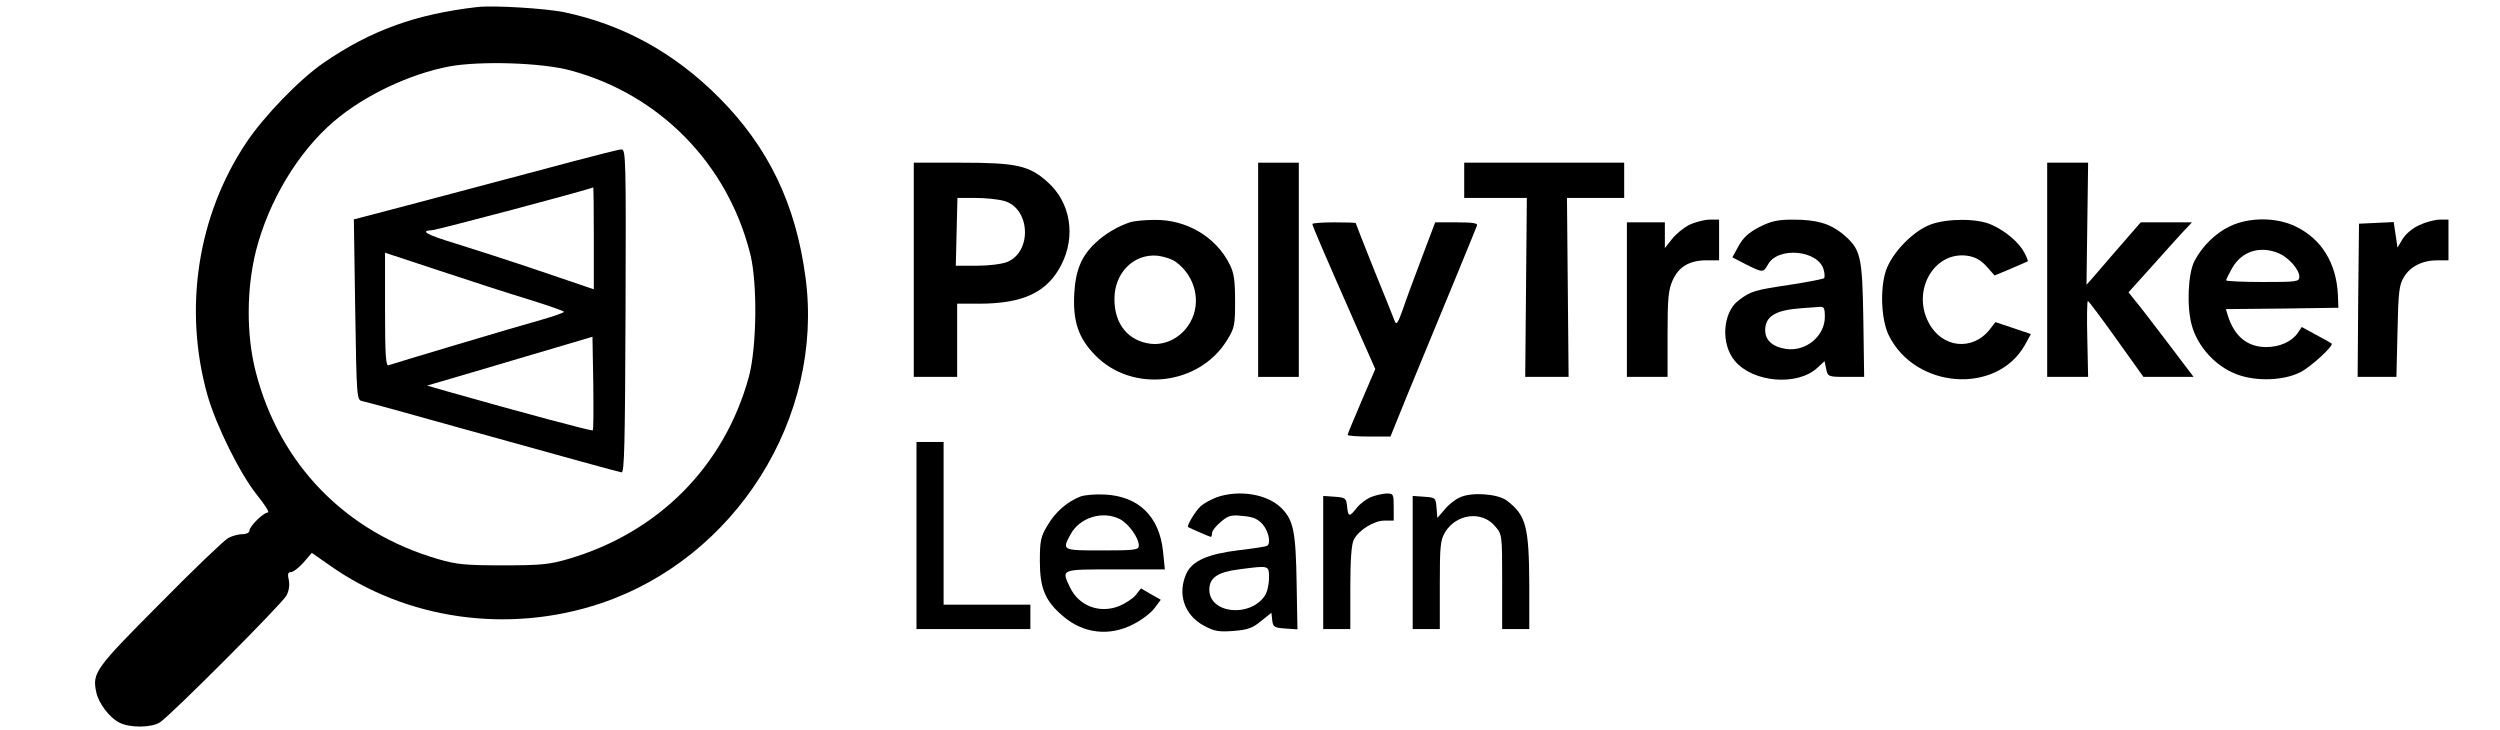
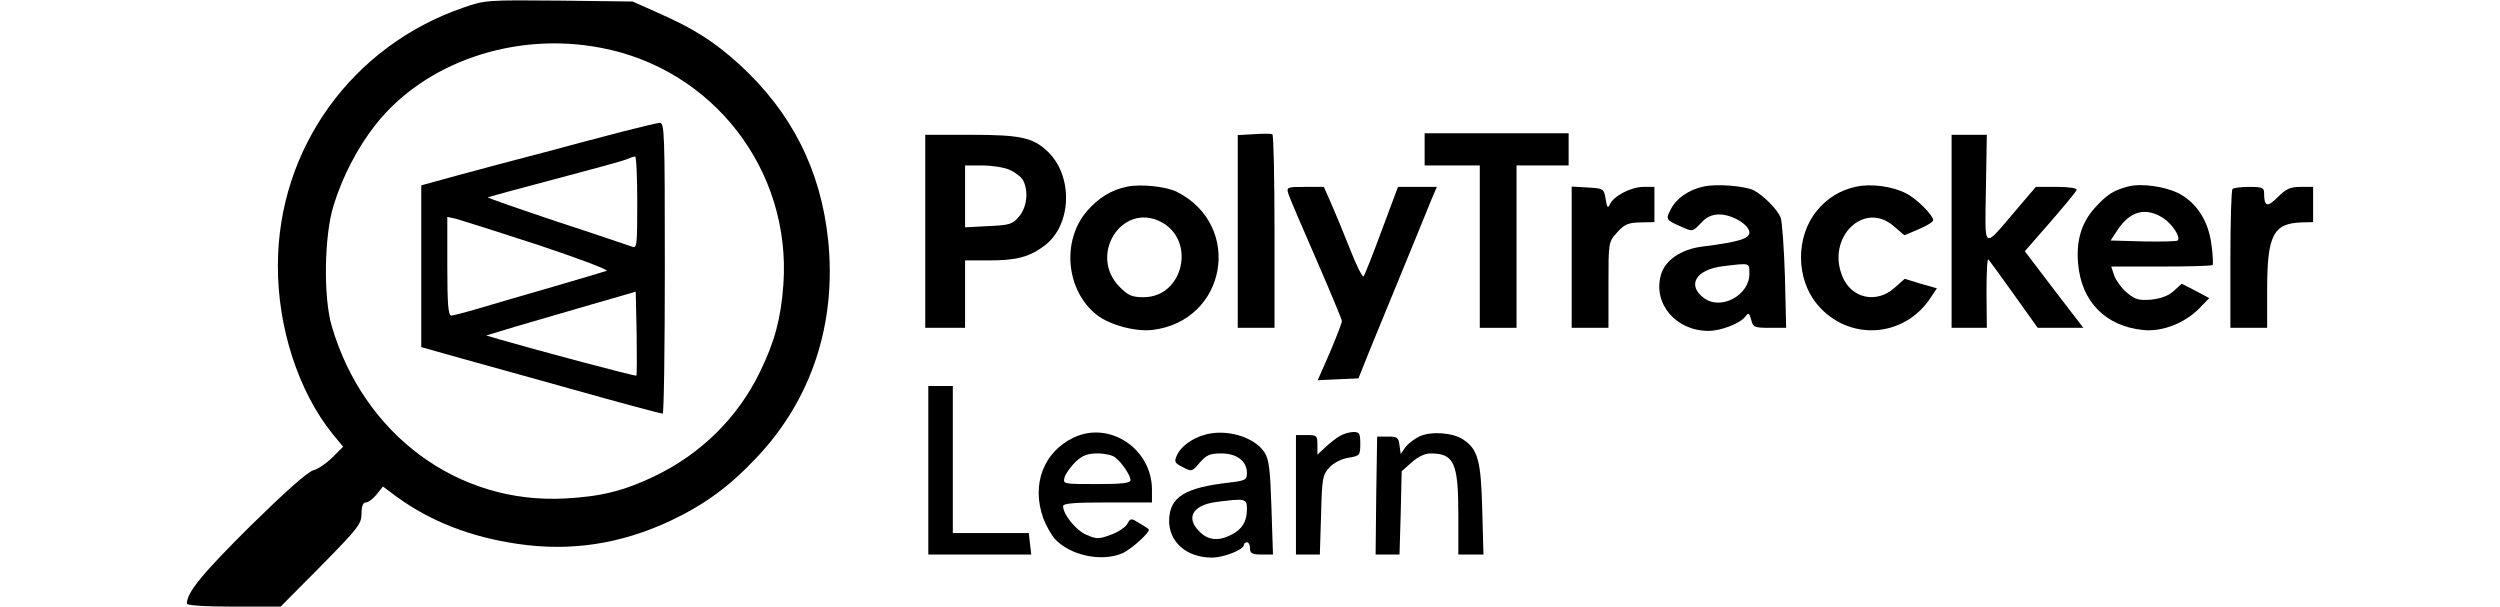
- <svg xmlns="http://www.w3.org/2000/svg" version="1.0" width="922pt" height="269pt" viewBox="0 0 922 269" preserveAspectRatio="xMidYMid meet">
-   <g transform="translate(0,269) scale(0.1,-0.1)" fill="#000000" stroke="none">
-     <path d="M1760 2664 c-226 -26 -393 -86 -567 -206 -89 -61 -222 -199 -286 -296 -179 -269 -231 -612 -142 -929 33 -115 121 -292 184 -370 28 -35 46 -63 39 -63 -16 0 -68 -51 -68 -67 0 -7 -11 -13 -25 -13 -15 0 -38 -6 -53 -14 -15 -8 -129 -117 -253 -243 -239 -240 -249 -254 -234 -326 9 -41 48 -93 85 -112 39 -20 119 -19 150 1 42 28 450 437 466 467 10 18 13 40 9 58 -5 22 -3 29 8 29 8 0 29 16 46 35 l31 36 63 -44 c285 -203 663 -256 1003 -142 497 167 823 684 755 1200 -36 273 -137 482 -320 666 -165 165 -353 268 -570 314 -69 14 -261 26 -321 19z m345 -234 c329 -89 579 -345 662 -677 27 -108 24 -343 -5 -452 -90 -330 -334 -576 -668 -673 -68 -20 -102 -23 -239 -23 -137 0 -171 3 -239 23 -341 99 -585 349 -673 691 -35 137 -34 306 1 446 47 184 155 364 287 477 112 96 279 175 426 203 114 21 343 14 448 -15z" />
-     <path d="M2110 2094 c-157 -42 -695 -185 -770 -204 l-35 -9 5 -333 c5 -323 6 -333 25 -337 11 -2 180 -48 375 -103 392 -109 562 -156 582 -160 11 -3 13 105 15 595 2 560 1 597 -15 596 -9 0 -91 -21 -182 -45z m80 -282 l0 -189 -197 67 c-109 37 -249 82 -310 101 -109 33 -137 48 -90 50 16 0 578 149 595 158 1 0 2 -84 2 -187z m-238 -227 c70 -22 128 -42 128 -45 0 -3 -37 -16 -82 -29 -105 -29 -548 -162 -565 -168 -10 -4 -13 37 -13 205 l0 210 203 -67 c111 -37 259 -85 329 -106z m234 -482 c-3 -4 -263 66 -531 142 l-80 23 55 16 c30 9 168 49 305 90 l250 74 3 -171 c1 -93 1 -172 -2 -174z" />
-     <path d="M3370 1695 l0 -395 80 0 80 0 0 135 0 135 80 0 c164 0 252 42 304 143 55 107 34 232 -52 307 -67 60 -115 70 -319 70 l-173 0 0 -395z m333 254 c96 -26 105 -186 12 -225 -20 -8 -68 -14 -112 -14 l-78 0 3 125 3 125 67 0 c37 0 84 -5 105 -11z" />
-     <path d="M4640 1695 l0 -395 75 0 75 0 0 395 0 395 -75 0 -75 0 0 -395z" />
-     <path d="M5400 2025 l0 -65 115 0 116 0 -3 -330 -3 -330 80 0 80 0 -3 330 -3 330 106 0 105 0 0 65 0 65 -295 0 -295 0 0 -65z" />
-     <path d="M7550 1695 l0 -395 76 0 75 0 -3 140 c-2 77 -1 140 2 140 3 0 50 -63 105 -140 l100 -140 93 0 92 0 -97 128 c-53 70 -107 140 -120 155 l-23 29 82 91 c45 51 98 109 117 130 l35 37 -95 0 -94 0 -100 -115 c-54 -63 -99 -115 -100 -115 0 0 1 101 3 225 l3 225 -75 0 -76 0 0 -395z" />
-     <path d="M4170 1871 c-45 -14 -94 -43 -128 -75 -53 -49 -75 -101 -80 -187 -6 -103 15 -166 77 -229 136 -140 383 -112 486 55 28 45 30 55 30 144 0 76 -4 105 -20 136 -50 101 -159 166 -278 164 -34 0 -73 -4 -87 -8z m168 -148 c71 -53 93 -148 52 -221 -30 -54 -88 -86 -145 -80 -84 10 -135 72 -135 165 0 97 71 168 159 160 24 -3 55 -13 69 -24z" />
-     <path d="M6228 1860 c-20 -11 -48 -34 -62 -52 l-26 -33 0 48 0 47 -70 0 -70 0 0 -285 0 -285 75 0 75 0 0 158 c0 133 3 163 19 199 23 50 62 73 126 73 l45 0 0 75 0 75 -37 0 c-21 -1 -54 -10 -75 -20z" />
-     <path d="M6489 1853 c-40 -21 -60 -39 -77 -70 l-23 -42 50 -26 c62 -31 64 -31 81 -1 36 68 188 54 206 -20 4 -14 4 -27 1 -30 -3 -3 -59 -14 -124 -24 -134 -20 -146 -24 -190 -57 -60 -44 -68 -161 -15 -224 67 -80 231 -94 305 -25 l26 24 6 -29 c6 -28 8 -29 73 -29 l67 0 -3 212 c-4 237 -9 259 -77 316 -47 38 -96 52 -182 52 -56 0 -80 -5 -124 -27z m241 -332 c0 -70 -69 -128 -142 -118 -50 7 -78 32 -78 69 0 51 37 74 130 81 25 2 55 4 68 5 19 2 22 -3 22 -37z" />
-     <path d="M7120 1862 c-65 -24 -143 -105 -165 -171 -22 -67 -17 -179 10 -236 97 -200 399 -222 503 -37 l22 40 -65 22 -66 22 -20 -26 c-64 -82 -177 -70 -226 24 -63 119 20 263 141 247 29 -4 50 -15 72 -39 l30 -34 60 25 c32 14 60 26 62 27 2 1 -3 16 -12 32 -19 37 -69 80 -121 103 -51 24 -163 24 -225 1z" />
-     <path d="M8225 1856 c-52 -24 -103 -73 -132 -129 -24 -47 -29 -171 -9 -239 22 -78 89 -150 164 -178 72 -28 176 -24 237 8 39 20 123 98 114 105 -2 2 -28 17 -57 32 l-53 29 -15 -22 c-22 -32 -67 -52 -116 -52 -70 0 -118 40 -142 117 l-7 23 208 2 207 3 -2 50 c-6 115 -60 203 -154 249 -70 35 -171 36 -243 2z m179 -100 c37 -16 76 -60 76 -87 0 -18 -10 -19 -135 -19 -74 0 -135 3 -135 6 0 4 10 24 22 45 35 62 102 84 172 55z" />
-     <path d="M8923 1860 c-24 -10 -51 -33 -62 -51 l-19 -32 -7 47 -7 47 -64 -3 -64 -3 -3 -283 -2 -282 72 0 71 0 4 168 c3 144 6 171 23 199 23 40 69 63 124 63 l41 0 0 75 0 75 -32 0 c-18 0 -52 -9 -75 -20z" />
-     <path d="M4840 1864 c0 -7 47 -116 162 -377 l70 -158 -51 -119 c-28 -65 -51 -121 -51 -124 0 -3 35 -6 79 -6 l79 0 60 148 c141 341 255 618 259 630 4 9 -15 12 -75 12 l-79 0 -48 -127 c-27 -71 -59 -157 -71 -193 -18 -51 -24 -60 -30 -45 -4 11 -38 96 -76 189 -37 93 -68 171 -68 173 0 2 -36 3 -80 3 -44 0 -80 -3 -80 -6z" />
-     <path d="M3380 715 l0 -345 210 0 210 0 0 45 0 45 -160 0 -160 0 0 300 0 300 -50 0 -50 0 0 -345z" />
-     <path d="M3985 859 c-49 -19 -93 -57 -122 -107 -25 -41 -28 -57 -28 -132 0 -100 20 -147 85 -202 75 -65 172 -76 260 -30 30 15 64 41 77 58 l24 32 -37 21 -36 21 -19 -24 c-10 -13 -38 -31 -61 -41 -73 -29 -149 0 -182 69 -32 68 -36 66 167 66 l183 0 -7 69 c-14 126 -89 200 -212 207 -34 2 -75 -1 -92 -7z m146 -84 c32 -17 69 -69 69 -97 0 -16 -13 -18 -135 -18 -148 0 -149 0 -117 59 34 63 119 89 183 56z" />
-     <path d="M4487 856 c-21 -8 -47 -22 -59 -33 -19 -17 -53 -73 -46 -77 11 -6 80 -36 83 -36 3 0 5 6 5 14 0 8 14 26 32 41 28 24 39 27 82 22 38 -3 55 -11 73 -31 22 -26 31 -70 16 -79 -5 -3 -51 -10 -103 -16 -115 -14 -172 -39 -194 -85 -35 -75 -9 -155 65 -194 37 -20 54 -23 107 -19 52 4 71 10 102 36 l39 31 3 -28 c3 -24 7 -27 48 -30 l45 -3 -3 168 c-3 194 -12 235 -56 279 -52 52 -156 69 -239 40z m193 -299 c0 -23 -7 -53 -16 -65 -56 -81 -204 -64 -204 23 0 44 30 65 108 75 115 15 112 16 112 -33z" />
-     <path d="M5054 856 c-17 -8 -40 -25 -51 -40 -27 -34 -31 -33 -35 7 -3 30 -6 32 -45 35 l-43 3 0 -245 0 -246 50 0 50 0 0 153 c0 101 4 160 13 177 18 35 74 70 113 70 l34 0 0 50 c0 48 -1 50 -27 50 -16 -1 -42 -7 -59 -14z" />
-     <path d="M5385 856 c-17 -7 -43 -27 -57 -45 l-27 -31 -3 37 c-3 37 -4 38 -45 41 l-43 3 0 -245 0 -246 50 0 50 0 0 163 c0 145 2 165 20 195 42 68 136 79 184 21 26 -30 26 -32 26 -205 l0 -174 50 0 50 0 0 163 c-1 216 -12 257 -83 311 -34 25 -129 32 -172 12z" />
+ <svg xmlns="http://www.w3.org/2000/svg" version="1.0" width="816pt" height="198pt" viewBox="0 0 816 198" preserveAspectRatio="xMidYMid meet">
+   <g transform="translate(0,198) scale(0.1,-0.1)" fill="#000000" stroke="none">
+     <path d="M1512 1955 c-363 -125 -604 -459 -605 -840 -1 -204 67 -413 179 -552 l34 -41 -35 -35 c-19 -19 -47 -38 -62 -42 -18 -4 -95 -73 -207 -183 -158 -157 -206 -216 -206 -252 0 -6 54 -10 153 -10 l153 0 132 133 c121 123 132 137 132 170 0 25 5 37 14 37 8 0 24 12 35 26 l21 26 47 -35 c109 -79 240 -130 391 -152 174 -26 337 -1 500 75 112 53 193 112 283 208 179 190 260 438 232 709 -24 228 -119 417 -291 574 -82 74 -148 116 -264 167 l-83 37 -240 3 c-234 2 -242 2 -313 -23z m449 -131 c367 -69 622 -400 596 -772 -8 -111 -28 -187 -77 -287 -72 -148 -192 -267 -345 -340 -98 -47 -174 -66 -291 -72 -350 -19 -657 208 -761 562 -28 94 -25 297 6 395 29 94 78 188 136 262 161 205 455 306 736 252z" />
+     <path d="M2030 1550 c-58 -15 -175 -46 -260 -69 -85 -22 -209 -55 -275 -73 l-120 -33 0 -264 0 -264 135 -38 c74 -20 218 -61 320 -89 224 -63 323 -89 333 -90 4 0 7 214 7 475 0 446 -1 475 -17 474 -10 -1 -65 -14 -123 -29z m50 -231 c0 -140 -1 -151 -17 -144 -10 3 -120 41 -246 82 -125 42 -226 77 -225 79 2 1 100 28 218 59 118 31 224 60 235 65 11 5 23 9 28 9 4 1 7 -67 7 -150z m-325 -138 c132 -44 233 -82 225 -85 -8 -3 -87 -26 -175 -52 -88 -25 -196 -57 -240 -70 -44 -13 -86 -24 -92 -24 -10 0 -13 39 -13 161 l0 161 28 -6 c15 -4 135 -42 267 -85z m322 -427 c-3 -3 -318 81 -446 118 l-44 13 99 30 c54 16 164 48 244 71 l145 42 3 -135 c1 -75 1 -137 -1 -139z" />
+     <path d="M4093 1542 l-53 -3 0 -315 0 -314 60 0 60 0 0 314 c0 173 -3 316 -7 318 -5 2 -32 2 -60 0z" />
+     <path d="M4650 1493 l0 -53 90 0 90 0 0 -265 0 -265 60 0 60 0 0 265 0 265 85 0 85 0 0 53 0 52 -235 0 -235 0 0 -52z" />
+     <path d="M3020 1225 l0 -315 65 0 65 0 0 110 0 110 79 0 c88 0 131 11 180 48 90 67 95 229 9 309 -47 44 -88 53 -248 53 l-150 0 0 -315z m275 201 c18 -8 38 -23 44 -34 19 -35 13 -89 -13 -119 -21 -25 -31 -28 -100 -31 l-76 -4 0 101 0 101 55 0 c31 0 71 -6 90 -14z" />
+     <path d="M6370 1225 l0 -315 58 0 57 0 -1 115 c0 64 2 112 6 108 4 -4 42 -56 84 -115 l77 -108 75 0 74 0 -96 125 -95 125 83 95 c46 53 85 100 86 105 2 6 -25 10 -65 10 l-68 0 -64 -75 c-111 -130 -102 -136 -99 68 l3 177 -57 0 -58 0 0 -315z" />
+     <path d="M3680 1371 c-53 -11 -94 -36 -133 -81 -83 -98 -67 -259 33 -338 43 -33 125 -55 181 -49 243 29 298 341 80 451 -34 17 -116 26 -161 17z m109 -115 c116 -60 74 -246 -56 -246 -38 0 -50 5 -78 33 -104 104 7 278 134 213z" />
+     <path d="M5560 1371 c-47 -10 -88 -38 -106 -73 -18 -34 -17 -36 34 -58 37 -17 37 -16 64 12 18 20 36 28 60 28 42 0 98 -34 98 -59 0 -20 -35 -31 -155 -46 -69 -9 -121 -45 -134 -93 -26 -94 50 -182 155 -182 41 0 104 24 121 47 10 13 13 12 19 -11 6 -24 10 -26 60 -26 l54 0 -4 168 c-3 92 -9 178 -14 192 -11 27 -55 71 -88 89 -29 14 -121 22 -164 12z m150 -285 c0 -70 -93 -120 -148 -79 -57 42 -27 93 61 104 91 11 87 12 87 -25z" />
+     <path d="M6060 1371 c-53 -11 -95 -37 -129 -78 -70 -84 -70 -222 0 -306 102 -123 287 -111 373 25 l18 27 -53 15 -52 16 -34 -30 c-58 -52 -140 -34 -169 37 -54 128 71 250 168 164 l34 -29 47 20 c26 11 47 24 47 29 0 16 -54 71 -89 88 -44 23 -113 32 -161 22z" />
+     <path d="M6945 1371 c-46 -12 -68 -26 -108 -70 -43 -48 -61 -107 -54 -182 11 -124 89 -203 211 -216 63 -7 137 22 185 71 l32 33 -45 24 -45 23 -25 -23 c-17 -16 -41 -25 -74 -29 -41 -3 -52 0 -79 22 -17 14 -36 40 -42 56 l-10 30 163 0 c89 0 165 2 168 5 2 3 1 33 -4 68 -10 75 -46 132 -103 164 -45 24 -125 36 -170 24z m113 -101 c31 -19 61 -64 50 -75 -3 -3 -54 -4 -112 -3 l-107 3 23 35 c41 61 90 74 146 40z" />
+     <path d="M4205 1348 c4 -13 45 -109 91 -214 46 -106 84 -197 84 -202 0 -6 -18 -52 -39 -102 l-40 -91 66 3 67 3 36 90 c133 324 191 465 204 498 l16 37 -64 0 -63 0 -53 -142 c-29 -79 -56 -146 -59 -150 -4 -4 -24 36 -45 90 -21 53 -49 121 -62 150 l-23 52 -61 0 c-59 0 -61 -1 -55 -22z" />
+     <path d="M5130 1141 l0 -231 60 0 60 0 0 140 c0 139 0 140 28 171 24 27 36 32 75 33 l47 1 0 58 0 57 -36 0 c-40 0 -98 -30 -110 -58 -6 -13 -9 -9 -13 18 -6 34 -7 35 -58 38 l-53 3 0 -230z" />
+     <path d="M7287 1363 c-4 -3 -7 -107 -7 -230 l0 -223 60 0 60 0 0 125 c0 177 20 216 112 219 l38 1 0 57 0 58 -41 0 c-33 0 -47 -6 -75 -34 -34 -34 -44 -31 -44 15 0 16 -7 19 -48 19 -27 0 -52 -3 -55 -7z" />
+     <path d="M3030 445 l0 -275 168 0 168 0 -4 35 -4 35 -124 0 -124 0 0 240 0 240 -40 0 -40 0 0 -275z" />
+     <path d="M3505 552 c-99 -47 -139 -153 -100 -263 9 -24 26 -54 38 -68 50 -54 152 -76 220 -47 30 13 95 72 86 79 -2 2 -16 11 -31 20 -26 16 -28 16 -38 -2 -5 -11 -29 -27 -53 -36 -40 -15 -47 -15 -80 -1 -34 14 -77 66 -77 94 0 9 36 12 145 12 l145 0 0 43 c-1 133 -139 224 -255 169z m135 -65 c22 -17 50 -59 50 -74 0 -10 -28 -13 -111 -13 -110 0 -110 0 -104 23 4 12 20 34 36 50 23 21 39 27 72 27 23 0 49 -6 57 -13z" />
+     <path d="M3929 560 c-40 -12 -75 -38 -87 -65 -10 -22 -9 -26 19 -40 29 -15 30 -15 55 15 22 25 33 30 70 30 51 0 84 -25 84 -64 0 -22 -5 -25 -57 -31 -147 -17 -195 -47 -197 -123 -1 -71 57 -122 140 -122 38 0 104 26 104 41 0 5 5 9 10 9 6 0 10 -9 10 -20 0 -16 7 -20 38 -20 l37 0 -5 153 c-4 126 -8 158 -23 181 -34 51 -127 78 -198 56z m141 -241 c0 -41 -15 -66 -50 -84 -42 -22 -77 -19 -105 10 -45 44 -23 85 51 96 99 13 104 12 104 -22z" />
+     <path d="M4375 558 c-11 -6 -32 -22 -47 -36 l-28 -26 0 32 c0 30 -2 32 -35 32 l-35 0 0 -195 0 -195 39 0 39 0 4 129 c3 121 5 131 27 155 15 16 41 29 63 32 36 6 38 8 38 45 0 34 -3 39 -22 39 -13 0 -32 -6 -43 -12z" />
+     <path d="M4634 556 c-17 -8 -38 -24 -47 -36 l-15 -22 -4 28 c-3 26 -7 29 -38 29 l-35 0 -3 -192 -2 -193 39 0 39 0 4 136 3 136 33 29 c20 18 43 29 61 29 77 0 91 -30 91 -200 l0 -130 41 0 41 0 -4 147 c-4 160 -14 197 -63 229 -34 22 -103 27 -141 10z" />
  </g>
</svg>
